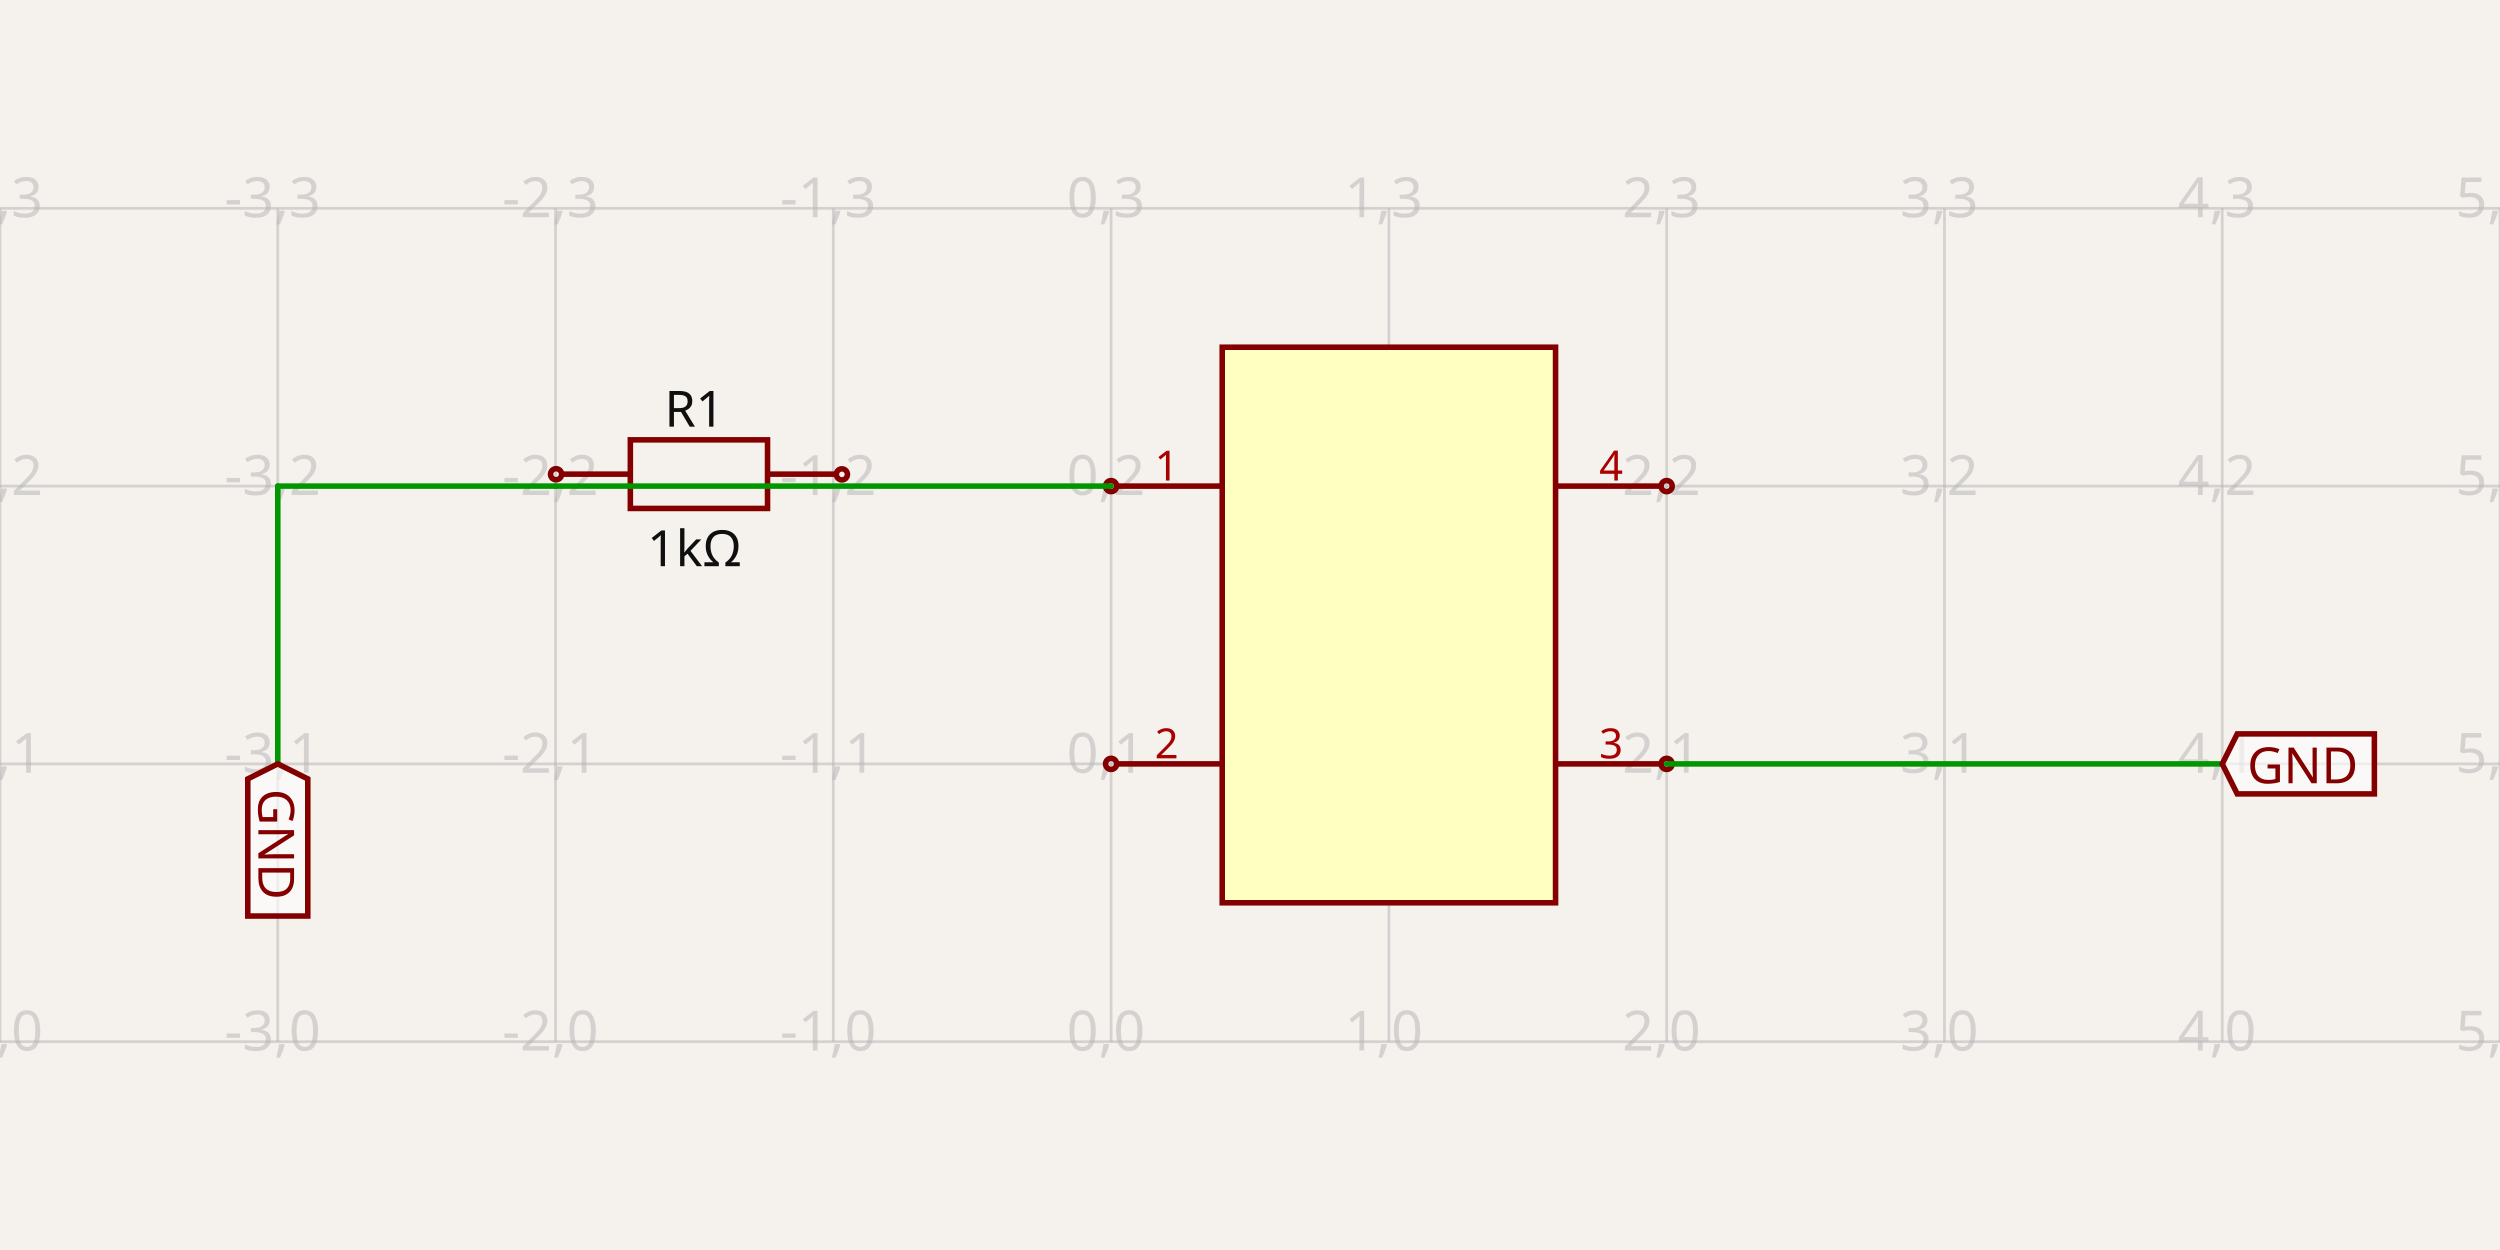
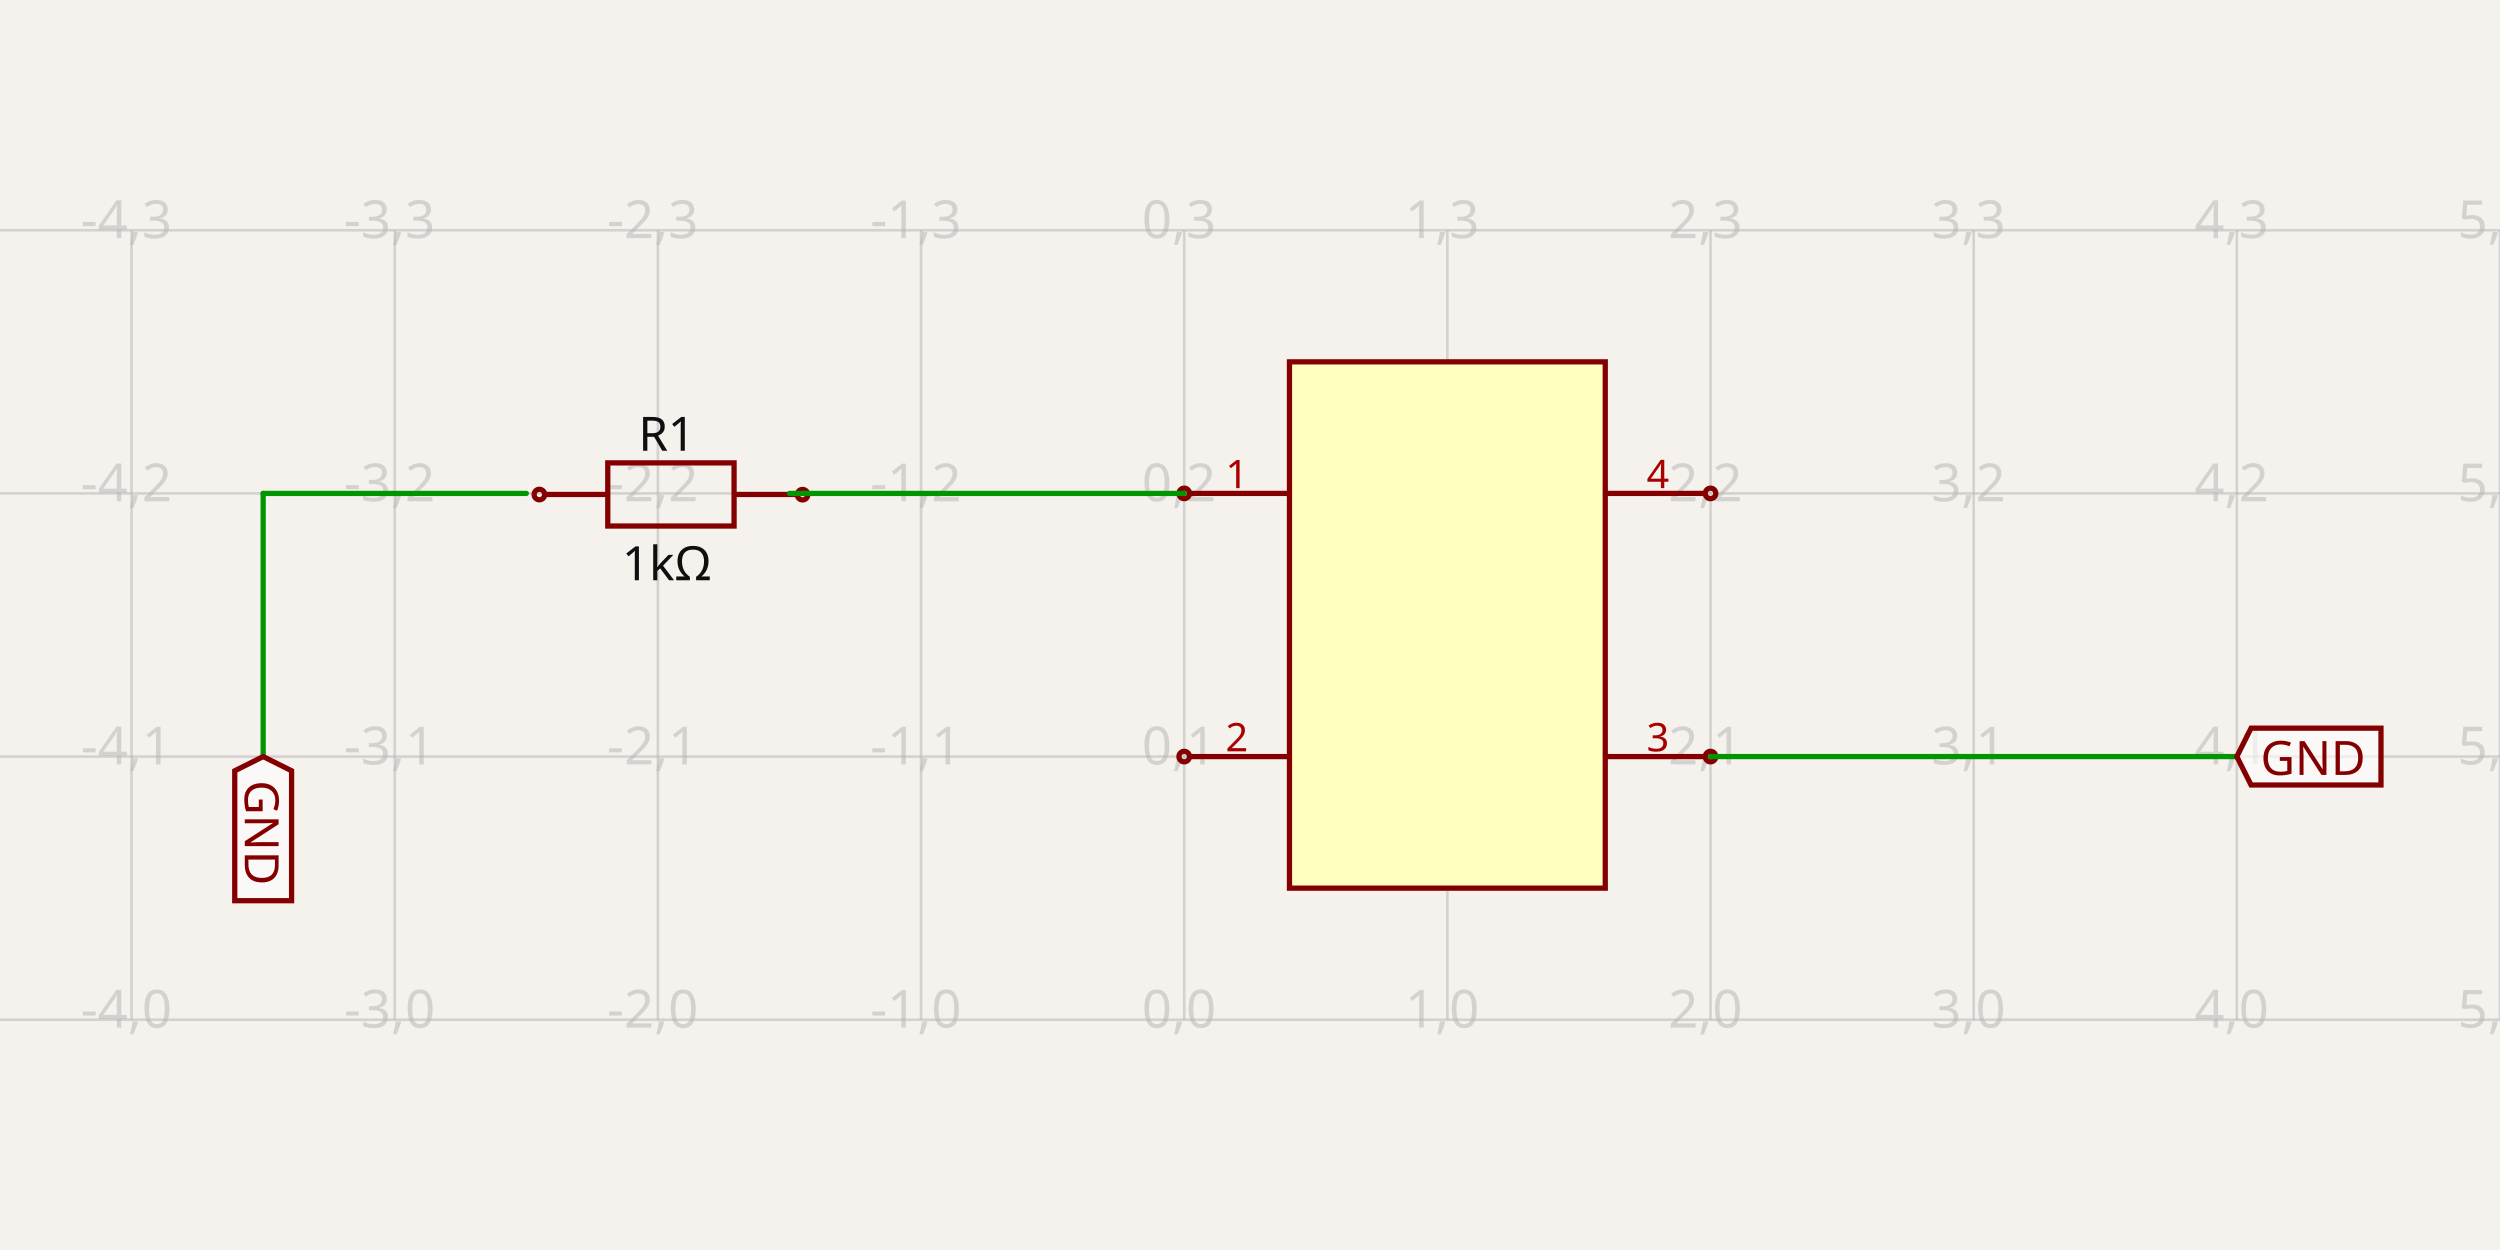
- <svg xmlns="http://www.w3.org/2000/svg" width="1200" height="600" style="background-color: rgb(245, 241, 237)" data-real-to-screen-transform="matrix(133.3333333333,0,0,-133.3333333333,533.3333333333,500)">
+ <svg xmlns="http://www.w3.org/2000/svg" width="1200" height="600" style="background-color: rgb(245, 241, 237)" data-real-to-screen-transform="matrix(126.3157894737,0,0,-126.3157894737,568.4210526316,489.4736842105)">
  <style>
              .boundary { fill: rgb(245, 241, 237); }
              .schematic-boundary { fill: none; stroke: #fff; }
              .component { fill: none; stroke: rgb(132, 0, 0); }
              .chip { fill: rgb(255, 255, 194); stroke: rgb(132, 0, 0); }
              .component-pin { fill: none; stroke: rgb(132, 0, 0); }
              .trace:hover {
                filter: invert(1);
              }
              .trace:hover .trace-crossing-outline {
                opacity: 0;
              }
              .text { font-family: sans-serif; fill: rgb(0, 150, 0); }
              .pin-number { fill: rgb(169, 0, 0); }
              .port-label { fill: rgb(0, 100, 100); }
              .component-name { fill: rgb(0, 100, 100); }
            </style>
  <rect class="boundary" x="0" y="0" width="1200" height="600" />
  <g class="grid">
-     <line x1="9.993073035730049e-11" y1="500" x2="9.993073035730049e-11" y2="100" stroke="rgb(181, 181, 181)" stroke-width="1.333" stroke-opacity="0.5" />
-     <line x1="133.333" y1="500" x2="133.333" y2="100" stroke="rgb(181, 181, 181)" stroke-width="1.333" stroke-opacity="0.5" />
-     <line x1="266.667" y1="500" x2="266.667" y2="100" stroke="rgb(181, 181, 181)" stroke-width="1.333" stroke-opacity="0.5" />
-     <line x1="400" y1="500" x2="400" y2="100" stroke="rgb(181, 181, 181)" stroke-width="1.333" stroke-opacity="0.5" />
-     <line x1="533.333" y1="500" x2="533.333" y2="100" stroke="rgb(181, 181, 181)" stroke-width="1.333" stroke-opacity="0.5" />
-     <line x1="666.667" y1="500" x2="666.667" y2="100" stroke="rgb(181, 181, 181)" stroke-width="1.333" stroke-opacity="0.5" />
-     <line x1="800" y1="500" x2="800" y2="100" stroke="rgb(181, 181, 181)" stroke-width="1.333" stroke-opacity="0.5" />
-     <line x1="933.333" y1="500" x2="933.333" y2="100" stroke="rgb(181, 181, 181)" stroke-width="1.333" stroke-opacity="0.5" />
-     <line x1="1066.667" y1="500" x2="1066.667" y2="100" stroke="rgb(181, 181, 181)" stroke-width="1.333" stroke-opacity="0.5" />
-     <line x1="1200" y1="500" x2="1200" y2="100" stroke="rgb(181, 181, 181)" stroke-width="1.333" stroke-opacity="0.5" />
-     <line x1="9.993073035730049e-11" y1="500" x2="1200" y2="500" stroke="rgb(181, 181, 181)" stroke-width="1.333" stroke-opacity="0.5" />
-     <line x1="9.993073035730049e-11" y1="366.667" x2="1200" y2="366.667" stroke="rgb(181, 181, 181)" stroke-width="1.333" stroke-opacity="0.5" />
-     <line x1="9.993073035730049e-11" y1="233.333" x2="1200" y2="233.333" stroke="rgb(181, 181, 181)" stroke-width="1.333" stroke-opacity="0.5" />
-     <line x1="9.993073035730049e-11" y1="100" x2="1200" y2="100" stroke="rgb(181, 181, 181)" stroke-width="1.333" stroke-opacity="0.5" />
-     <text x="-2.5" y="495" fill="rgb(181, 181, 181)" font-size="26.667" fill-opacity="0.5" text-anchor="middle" dominant-baseline="middle" font-family="sans-serif">-4,0</text>
-     <text x="-2.5" y="361.667" fill="rgb(181, 181, 181)" font-size="26.667" fill-opacity="0.5" text-anchor="middle" dominant-baseline="middle" font-family="sans-serif">-4,1</text>
-     <text x="-2.5" y="228.333" fill="rgb(181, 181, 181)" font-size="26.667" fill-opacity="0.5" text-anchor="middle" dominant-baseline="middle" font-family="sans-serif">-4,2</text>
-     <text x="-2.5" y="95" fill="rgb(181, 181, 181)" font-size="26.667" fill-opacity="0.5" text-anchor="middle" dominant-baseline="middle" font-family="sans-serif">-4,3</text>
-     <text x="130.833" y="495" fill="rgb(181, 181, 181)" font-size="26.667" fill-opacity="0.5" text-anchor="middle" dominant-baseline="middle" font-family="sans-serif">-3,0</text>
-     <text x="130.833" y="361.667" fill="rgb(181, 181, 181)" font-size="26.667" fill-opacity="0.5" text-anchor="middle" dominant-baseline="middle" font-family="sans-serif">-3,1</text>
-     <text x="130.833" y="228.333" fill="rgb(181, 181, 181)" font-size="26.667" fill-opacity="0.5" text-anchor="middle" dominant-baseline="middle" font-family="sans-serif">-3,2</text>
-     <text x="130.833" y="95" fill="rgb(181, 181, 181)" font-size="26.667" fill-opacity="0.5" text-anchor="middle" dominant-baseline="middle" font-family="sans-serif">-3,3</text>
-     <text x="264.167" y="495" fill="rgb(181, 181, 181)" font-size="26.667" fill-opacity="0.5" text-anchor="middle" dominant-baseline="middle" font-family="sans-serif">-2,0</text>
-     <text x="264.167" y="361.667" fill="rgb(181, 181, 181)" font-size="26.667" fill-opacity="0.5" text-anchor="middle" dominant-baseline="middle" font-family="sans-serif">-2,1</text>
-     <text x="264.167" y="228.333" fill="rgb(181, 181, 181)" font-size="26.667" fill-opacity="0.5" text-anchor="middle" dominant-baseline="middle" font-family="sans-serif">-2,2</text>
-     <text x="264.167" y="95" fill="rgb(181, 181, 181)" font-size="26.667" fill-opacity="0.5" text-anchor="middle" dominant-baseline="middle" font-family="sans-serif">-2,3</text>
-     <text x="397.5" y="495" fill="rgb(181, 181, 181)" font-size="26.667" fill-opacity="0.5" text-anchor="middle" dominant-baseline="middle" font-family="sans-serif">-1,0</text>
-     <text x="397.5" y="361.667" fill="rgb(181, 181, 181)" font-size="26.667" fill-opacity="0.5" text-anchor="middle" dominant-baseline="middle" font-family="sans-serif">-1,1</text>
-     <text x="397.5" y="228.333" fill="rgb(181, 181, 181)" font-size="26.667" fill-opacity="0.5" text-anchor="middle" dominant-baseline="middle" font-family="sans-serif">-1,2</text>
-     <text x="397.5" y="95" fill="rgb(181, 181, 181)" font-size="26.667" fill-opacity="0.5" text-anchor="middle" dominant-baseline="middle" font-family="sans-serif">-1,3</text>
-     <text x="530.833" y="495" fill="rgb(181, 181, 181)" font-size="26.667" fill-opacity="0.5" text-anchor="middle" dominant-baseline="middle" font-family="sans-serif">0,0</text>
-     <text x="530.833" y="361.667" fill="rgb(181, 181, 181)" font-size="26.667" fill-opacity="0.5" text-anchor="middle" dominant-baseline="middle" font-family="sans-serif">0,1</text>
-     <text x="530.833" y="228.333" fill="rgb(181, 181, 181)" font-size="26.667" fill-opacity="0.5" text-anchor="middle" dominant-baseline="middle" font-family="sans-serif">0,2</text>
-     <text x="530.833" y="95" fill="rgb(181, 181, 181)" font-size="26.667" fill-opacity="0.5" text-anchor="middle" dominant-baseline="middle" font-family="sans-serif">0,3</text>
-     <text x="664.167" y="495" fill="rgb(181, 181, 181)" font-size="26.667" fill-opacity="0.5" text-anchor="middle" dominant-baseline="middle" font-family="sans-serif">1,0</text>
-     <text x="664.167" y="361.667" fill="rgb(181, 181, 181)" font-size="26.667" fill-opacity="0.5" text-anchor="middle" dominant-baseline="middle" font-family="sans-serif">1,1</text>
-     <text x="664.167" y="228.333" fill="rgb(181, 181, 181)" font-size="26.667" fill-opacity="0.5" text-anchor="middle" dominant-baseline="middle" font-family="sans-serif">1,2</text>
-     <text x="664.167" y="95" fill="rgb(181, 181, 181)" font-size="26.667" fill-opacity="0.5" text-anchor="middle" dominant-baseline="middle" font-family="sans-serif">1,3</text>
-     <text x="797.5" y="495" fill="rgb(181, 181, 181)" font-size="26.667" fill-opacity="0.5" text-anchor="middle" dominant-baseline="middle" font-family="sans-serif">2,0</text>
-     <text x="797.5" y="361.667" fill="rgb(181, 181, 181)" font-size="26.667" fill-opacity="0.5" text-anchor="middle" dominant-baseline="middle" font-family="sans-serif">2,1</text>
-     <text x="797.5" y="228.333" fill="rgb(181, 181, 181)" font-size="26.667" fill-opacity="0.5" text-anchor="middle" dominant-baseline="middle" font-family="sans-serif">2,2</text>
-     <text x="797.5" y="95" fill="rgb(181, 181, 181)" font-size="26.667" fill-opacity="0.5" text-anchor="middle" dominant-baseline="middle" font-family="sans-serif">2,3</text>
-     <text x="930.833" y="495" fill="rgb(181, 181, 181)" font-size="26.667" fill-opacity="0.5" text-anchor="middle" dominant-baseline="middle" font-family="sans-serif">3,0</text>
-     <text x="930.833" y="361.667" fill="rgb(181, 181, 181)" font-size="26.667" fill-opacity="0.5" text-anchor="middle" dominant-baseline="middle" font-family="sans-serif">3,1</text>
-     <text x="930.833" y="228.333" fill="rgb(181, 181, 181)" font-size="26.667" fill-opacity="0.5" text-anchor="middle" dominant-baseline="middle" font-family="sans-serif">3,2</text>
-     <text x="930.833" y="95" fill="rgb(181, 181, 181)" font-size="26.667" fill-opacity="0.5" text-anchor="middle" dominant-baseline="middle" font-family="sans-serif">3,3</text>
-     <text x="1064.167" y="495" fill="rgb(181, 181, 181)" font-size="26.667" fill-opacity="0.5" text-anchor="middle" dominant-baseline="middle" font-family="sans-serif">4,0</text>
-     <text x="1064.167" y="361.667" fill="rgb(181, 181, 181)" font-size="26.667" fill-opacity="0.5" text-anchor="middle" dominant-baseline="middle" font-family="sans-serif">4,1</text>
-     <text x="1064.167" y="228.333" fill="rgb(181, 181, 181)" font-size="26.667" fill-opacity="0.5" text-anchor="middle" dominant-baseline="middle" font-family="sans-serif">4,2</text>
-     <text x="1064.167" y="95" fill="rgb(181, 181, 181)" font-size="26.667" fill-opacity="0.5" text-anchor="middle" dominant-baseline="middle" font-family="sans-serif">4,3</text>
-     <text x="1197.5" y="495" fill="rgb(181, 181, 181)" font-size="26.667" fill-opacity="0.5" text-anchor="middle" dominant-baseline="middle" font-family="sans-serif">5,0</text>
-     <text x="1197.5" y="361.667" fill="rgb(181, 181, 181)" font-size="26.667" fill-opacity="0.5" text-anchor="middle" dominant-baseline="middle" font-family="sans-serif">5,1</text>
-     <text x="1197.5" y="228.333" fill="rgb(181, 181, 181)" font-size="26.667" fill-opacity="0.5" text-anchor="middle" dominant-baseline="middle" font-family="sans-serif">5,2</text>
-     <text x="1197.5" y="95" fill="rgb(181, 181, 181)" font-size="26.667" fill-opacity="0.5" text-anchor="middle" dominant-baseline="middle" font-family="sans-serif">5,3</text>
+     <line x1="-63.158" y1="489.474" x2="-63.158" y2="110.526" stroke="rgb(181, 181, 181)" stroke-width="1.263" stroke-opacity="0.5" />
+     <line x1="63.158" y1="489.474" x2="63.158" y2="110.526" stroke="rgb(181, 181, 181)" stroke-width="1.263" stroke-opacity="0.5" />
+     <line x1="189.474" y1="489.474" x2="189.474" y2="110.526" stroke="rgb(181, 181, 181)" stroke-width="1.263" stroke-opacity="0.5" />
+     <line x1="315.789" y1="489.474" x2="315.789" y2="110.526" stroke="rgb(181, 181, 181)" stroke-width="1.263" stroke-opacity="0.5" />
+     <line x1="442.105" y1="489.474" x2="442.105" y2="110.526" stroke="rgb(181, 181, 181)" stroke-width="1.263" stroke-opacity="0.5" />
+     <line x1="568.421" y1="489.474" x2="568.421" y2="110.526" stroke="rgb(181, 181, 181)" stroke-width="1.263" stroke-opacity="0.5" />
+     <line x1="694.737" y1="489.474" x2="694.737" y2="110.526" stroke="rgb(181, 181, 181)" stroke-width="1.263" stroke-opacity="0.5" />
+     <line x1="821.053" y1="489.474" x2="821.053" y2="110.526" stroke="rgb(181, 181, 181)" stroke-width="1.263" stroke-opacity="0.5" />
+     <line x1="947.368" y1="489.474" x2="947.368" y2="110.526" stroke="rgb(181, 181, 181)" stroke-width="1.263" stroke-opacity="0.5" />
+     <line x1="1073.684" y1="489.474" x2="1073.684" y2="110.526" stroke="rgb(181, 181, 181)" stroke-width="1.263" stroke-opacity="0.5" />
+     <line x1="1200" y1="489.474" x2="1200" y2="110.526" stroke="rgb(181, 181, 181)" stroke-width="1.263" stroke-opacity="0.5" />
+     <line x1="-5.002220859751105e-11" y1="489.474" x2="1200" y2="489.474" stroke="rgb(181, 181, 181)" stroke-width="1.263" stroke-opacity="0.5" />
+     <line x1="-5.002220859751105e-11" y1="363.158" x2="1200" y2="363.158" stroke="rgb(181, 181, 181)" stroke-width="1.263" stroke-opacity="0.5" />
+     <line x1="-5.002220859751105e-11" y1="236.842" x2="1200" y2="236.842" stroke="rgb(181, 181, 181)" stroke-width="1.263" stroke-opacity="0.5" />
+     <line x1="-5.002220859751105e-11" y1="110.526" x2="1200" y2="110.526" stroke="rgb(181, 181, 181)" stroke-width="1.263" stroke-opacity="0.5" />
+     <text x="-65.658" y="484.474" fill="rgb(181, 181, 181)" font-size="25.263" fill-opacity="0.5" text-anchor="middle" dominant-baseline="middle" font-family="sans-serif">-5,0</text>
+     <text x="-65.658" y="358.158" fill="rgb(181, 181, 181)" font-size="25.263" fill-opacity="0.5" text-anchor="middle" dominant-baseline="middle" font-family="sans-serif">-5,1</text>
+     <text x="-65.658" y="231.842" fill="rgb(181, 181, 181)" font-size="25.263" fill-opacity="0.5" text-anchor="middle" dominant-baseline="middle" font-family="sans-serif">-5,2</text>
+     <text x="-65.658" y="105.526" fill="rgb(181, 181, 181)" font-size="25.263" fill-opacity="0.5" text-anchor="middle" dominant-baseline="middle" font-family="sans-serif">-5,3</text>
+     <text x="60.658" y="484.474" fill="rgb(181, 181, 181)" font-size="25.263" fill-opacity="0.5" text-anchor="middle" dominant-baseline="middle" font-family="sans-serif">-4,0</text>
+     <text x="60.658" y="358.158" fill="rgb(181, 181, 181)" font-size="25.263" fill-opacity="0.5" text-anchor="middle" dominant-baseline="middle" font-family="sans-serif">-4,1</text>
+     <text x="60.658" y="231.842" fill="rgb(181, 181, 181)" font-size="25.263" fill-opacity="0.5" text-anchor="middle" dominant-baseline="middle" font-family="sans-serif">-4,2</text>
+     <text x="60.658" y="105.526" fill="rgb(181, 181, 181)" font-size="25.263" fill-opacity="0.5" text-anchor="middle" dominant-baseline="middle" font-family="sans-serif">-4,3</text>
+     <text x="186.974" y="484.474" fill="rgb(181, 181, 181)" font-size="25.263" fill-opacity="0.5" text-anchor="middle" dominant-baseline="middle" font-family="sans-serif">-3,0</text>
+     <text x="186.974" y="358.158" fill="rgb(181, 181, 181)" font-size="25.263" fill-opacity="0.5" text-anchor="middle" dominant-baseline="middle" font-family="sans-serif">-3,1</text>
+     <text x="186.974" y="231.842" fill="rgb(181, 181, 181)" font-size="25.263" fill-opacity="0.5" text-anchor="middle" dominant-baseline="middle" font-family="sans-serif">-3,2</text>
+     <text x="186.974" y="105.526" fill="rgb(181, 181, 181)" font-size="25.263" fill-opacity="0.5" text-anchor="middle" dominant-baseline="middle" font-family="sans-serif">-3,3</text>
+     <text x="313.289" y="484.474" fill="rgb(181, 181, 181)" font-size="25.263" fill-opacity="0.5" text-anchor="middle" dominant-baseline="middle" font-family="sans-serif">-2,0</text>
+     <text x="313.289" y="358.158" fill="rgb(181, 181, 181)" font-size="25.263" fill-opacity="0.5" text-anchor="middle" dominant-baseline="middle" font-family="sans-serif">-2,1</text>
+     <text x="313.289" y="231.842" fill="rgb(181, 181, 181)" font-size="25.263" fill-opacity="0.5" text-anchor="middle" dominant-baseline="middle" font-family="sans-serif">-2,2</text>
+     <text x="313.289" y="105.526" fill="rgb(181, 181, 181)" font-size="25.263" fill-opacity="0.5" text-anchor="middle" dominant-baseline="middle" font-family="sans-serif">-2,3</text>
+     <text x="439.605" y="484.474" fill="rgb(181, 181, 181)" font-size="25.263" fill-opacity="0.5" text-anchor="middle" dominant-baseline="middle" font-family="sans-serif">-1,0</text>
+     <text x="439.605" y="358.158" fill="rgb(181, 181, 181)" font-size="25.263" fill-opacity="0.5" text-anchor="middle" dominant-baseline="middle" font-family="sans-serif">-1,1</text>
+     <text x="439.605" y="231.842" fill="rgb(181, 181, 181)" font-size="25.263" fill-opacity="0.5" text-anchor="middle" dominant-baseline="middle" font-family="sans-serif">-1,2</text>
+     <text x="439.605" y="105.526" fill="rgb(181, 181, 181)" font-size="25.263" fill-opacity="0.5" text-anchor="middle" dominant-baseline="middle" font-family="sans-serif">-1,3</text>
+     <text x="565.921" y="484.474" fill="rgb(181, 181, 181)" font-size="25.263" fill-opacity="0.5" text-anchor="middle" dominant-baseline="middle" font-family="sans-serif">0,0</text>
+     <text x="565.921" y="358.158" fill="rgb(181, 181, 181)" font-size="25.263" fill-opacity="0.5" text-anchor="middle" dominant-baseline="middle" font-family="sans-serif">0,1</text>
+     <text x="565.921" y="231.842" fill="rgb(181, 181, 181)" font-size="25.263" fill-opacity="0.5" text-anchor="middle" dominant-baseline="middle" font-family="sans-serif">0,2</text>
+     <text x="565.921" y="105.526" fill="rgb(181, 181, 181)" font-size="25.263" fill-opacity="0.5" text-anchor="middle" dominant-baseline="middle" font-family="sans-serif">0,3</text>
+     <text x="692.237" y="484.474" fill="rgb(181, 181, 181)" font-size="25.263" fill-opacity="0.5" text-anchor="middle" dominant-baseline="middle" font-family="sans-serif">1,0</text>
+     <text x="692.237" y="358.158" fill="rgb(181, 181, 181)" font-size="25.263" fill-opacity="0.5" text-anchor="middle" dominant-baseline="middle" font-family="sans-serif">1,1</text>
+     <text x="692.237" y="231.842" fill="rgb(181, 181, 181)" font-size="25.263" fill-opacity="0.5" text-anchor="middle" dominant-baseline="middle" font-family="sans-serif">1,2</text>
+     <text x="692.237" y="105.526" fill="rgb(181, 181, 181)" font-size="25.263" fill-opacity="0.5" text-anchor="middle" dominant-baseline="middle" font-family="sans-serif">1,3</text>
+     <text x="818.553" y="484.474" fill="rgb(181, 181, 181)" font-size="25.263" fill-opacity="0.5" text-anchor="middle" dominant-baseline="middle" font-family="sans-serif">2,0</text>
+     <text x="818.553" y="358.158" fill="rgb(181, 181, 181)" font-size="25.263" fill-opacity="0.5" text-anchor="middle" dominant-baseline="middle" font-family="sans-serif">2,1</text>
+     <text x="818.553" y="231.842" fill="rgb(181, 181, 181)" font-size="25.263" fill-opacity="0.5" text-anchor="middle" dominant-baseline="middle" font-family="sans-serif">2,2</text>
+     <text x="818.553" y="105.526" fill="rgb(181, 181, 181)" font-size="25.263" fill-opacity="0.5" text-anchor="middle" dominant-baseline="middle" font-family="sans-serif">2,3</text>
+     <text x="944.868" y="484.474" fill="rgb(181, 181, 181)" font-size="25.263" fill-opacity="0.5" text-anchor="middle" dominant-baseline="middle" font-family="sans-serif">3,0</text>
+     <text x="944.868" y="358.158" fill="rgb(181, 181, 181)" font-size="25.263" fill-opacity="0.5" text-anchor="middle" dominant-baseline="middle" font-family="sans-serif">3,1</text>
+     <text x="944.868" y="231.842" fill="rgb(181, 181, 181)" font-size="25.263" fill-opacity="0.5" text-anchor="middle" dominant-baseline="middle" font-family="sans-serif">3,2</text>
+     <text x="944.868" y="105.526" fill="rgb(181, 181, 181)" font-size="25.263" fill-opacity="0.5" text-anchor="middle" dominant-baseline="middle" font-family="sans-serif">3,3</text>
+     <text x="1071.184" y="484.474" fill="rgb(181, 181, 181)" font-size="25.263" fill-opacity="0.5" text-anchor="middle" dominant-baseline="middle" font-family="sans-serif">4,0</text>
+     <text x="1071.184" y="358.158" fill="rgb(181, 181, 181)" font-size="25.263" fill-opacity="0.5" text-anchor="middle" dominant-baseline="middle" font-family="sans-serif">4,1</text>
+     <text x="1071.184" y="231.842" fill="rgb(181, 181, 181)" font-size="25.263" fill-opacity="0.5" text-anchor="middle" dominant-baseline="middle" font-family="sans-serif">4,2</text>
+     <text x="1071.184" y="105.526" fill="rgb(181, 181, 181)" font-size="25.263" fill-opacity="0.5" text-anchor="middle" dominant-baseline="middle" font-family="sans-serif">4,3</text>
+     <text x="1197.5" y="484.474" fill="rgb(181, 181, 181)" font-size="25.263" fill-opacity="0.5" text-anchor="middle" dominant-baseline="middle" font-family="sans-serif">5,0</text>
+     <text x="1197.5" y="358.158" fill="rgb(181, 181, 181)" font-size="25.263" fill-opacity="0.5" text-anchor="middle" dominant-baseline="middle" font-family="sans-serif">5,1</text>
+     <text x="1197.5" y="231.842" fill="rgb(181, 181, 181)" font-size="25.263" fill-opacity="0.5" text-anchor="middle" dominant-baseline="middle" font-family="sans-serif">5,2</text>
+     <text x="1197.5" y="105.526" fill="rgb(181, 181, 181)" font-size="25.263" fill-opacity="0.5" text-anchor="middle" dominant-baseline="middle" font-family="sans-serif">5,3</text>
  </g>
  <g data-circuit-json-type="schematic_component" data-schematic-component-id="schematic_component_0">
-     <rect class="component chip" x="586.667" y="166.667" width="160" height="266.667" stroke-width="2.667px" fill="rgb(255, 255, 194)" stroke="rgb(132, 0, 0)" />
-     <rect class="component-overlay" x="586.667" y="166.667" width="160" height="266.667" fill="transparent" />
-     <line class="component-pin" x1="536" y1="233.333" x2="586.667" y2="233.333" stroke-width="2.667px" />
-     <circle class="component-pin" cx="533.333" cy="233.333" r="2.667" stroke-width="2.667px" />
-     <text class="pin-number" x="560" y="230.667" style="font-family: sans-serif;" fill="rgb(169, 0, 0)" text-anchor="middle" dominant-baseline="auto" font-size="20px" transform="">1</text>
-     <line class="component-pin" x1="536" y1="366.667" x2="586.667" y2="366.667" stroke-width="2.667px" />
-     <circle class="component-pin" cx="533.333" cy="366.667" r="2.667" stroke-width="2.667px" />
-     <text class="pin-number" x="560" y="364" style="font-family: sans-serif;" fill="rgb(169, 0, 0)" text-anchor="middle" dominant-baseline="auto" font-size="20px" transform="">2</text>
-     <line class="component-pin" x1="797.333" y1="366.667" x2="746.667" y2="366.667" stroke-width="2.667px" />
-     <circle class="component-pin" cx="800" cy="366.667" r="2.667" stroke-width="2.667px" />
-     <text class="pin-number" x="773.333" y="364" style="font-family: sans-serif;" fill="rgb(169, 0, 0)" text-anchor="middle" dominant-baseline="auto" font-size="20px" transform="">3</text>
-     <line class="component-pin" x1="797.333" y1="233.333" x2="746.667" y2="233.333" stroke-width="2.667px" />
-     <circle class="component-pin" cx="800" cy="233.333" r="2.667" stroke-width="2.667px" />
-     <text class="pin-number" x="773.333" y="230.667" style="font-family: sans-serif;" fill="rgb(169, 0, 0)" text-anchor="middle" dominant-baseline="auto" font-size="20px" transform="">4</text>
+     <rect class="component chip" x="618.947" y="173.684" width="151.579" height="252.632" stroke-width="2.526px" fill="rgb(255, 255, 194)" stroke="rgb(132, 0, 0)" />
+     <rect class="component-overlay" x="618.947" y="173.684" width="151.579" height="252.632" fill="transparent" />
+     <line class="component-pin" x1="570.947" y1="236.842" x2="618.947" y2="236.842" stroke-width="2.526px" />
+     <circle class="component-pin" cx="568.421" cy="236.842" r="2.526" stroke-width="2.526px" />
+     <text class="pin-number" x="593.684" y="234.316" style="font-family: sans-serif;" fill="rgb(169, 0, 0)" text-anchor="middle" dominant-baseline="auto" font-size="18.947px" transform="">1</text>
+     <line class="component-pin" x1="570.947" y1="363.158" x2="618.947" y2="363.158" stroke-width="2.526px" />
+     <circle class="component-pin" cx="568.421" cy="363.158" r="2.526" stroke-width="2.526px" />
+     <text class="pin-number" x="593.684" y="360.632" style="font-family: sans-serif;" fill="rgb(169, 0, 0)" text-anchor="middle" dominant-baseline="auto" font-size="18.947px" transform="">2</text>
+     <line class="component-pin" x1="818.526" y1="363.158" x2="770.526" y2="363.158" stroke-width="2.526px" />
+     <circle class="component-pin" cx="821.053" cy="363.158" r="2.526" stroke-width="2.526px" />
+     <text class="pin-number" x="795.789" y="360.632" style="font-family: sans-serif;" fill="rgb(169, 0, 0)" text-anchor="middle" dominant-baseline="auto" font-size="18.947px" transform="">3</text>
+     <line class="component-pin" x1="818.526" y1="236.842" x2="770.526" y2="236.842" stroke-width="2.526px" />
+     <circle class="component-pin" cx="821.053" cy="236.842" r="2.526" stroke-width="2.526px" />
+     <text class="pin-number" x="795.789" y="234.316" style="font-family: sans-serif;" fill="rgb(169, 0, 0)" text-anchor="middle" dominant-baseline="auto" font-size="18.947px" transform="">4</text>
  </g>
  <g data-circuit-json-type="schematic_component" data-schematic-component-id="schematic_component_1">
-     <rect class="component-overlay" x="269.641" y="211.127" width="131.694" height="32.924" fill="transparent" />
-     <path d="M 269.641 227.589 L 302.564 227.589" stroke="rgb(132, 0, 0)" fill="none" stroke-width="2.667px" />
-     <path d="M 368.412 227.589 L 401.335 227.589" stroke="rgb(132, 0, 0)" fill="none" stroke-width="2.667px" />
-     <path d="M 335.488 211.127 L 368.412 211.127 L 368.412 244.051 L 302.564 244.051 L 302.564 211.127 L 335.488 211.127" stroke="rgb(132, 0, 0)" fill="none" stroke-width="2.667px" />
-     <text x="333.333" y="204.806" fill="rgb(15, 15, 15)" font-family="sans-serif" text-anchor="middle" dominant-baseline="auto" font-size="24px">R1</text>
-     <text x="333.333" y="253.151" fill="rgb(15, 15, 15)" font-family="sans-serif" text-anchor="middle" dominant-baseline="hanging" font-size="24px">1kΩ</text>
-     <circle cx="266.911" cy="227.634" r="2.667px" stroke-width="2.667px" fill="none" stroke="rgb(132, 0, 0)" />
-     <circle cx="404.111" cy="227.702" r="2.667px" stroke-width="2.667px" fill="none" stroke="rgb(132, 0, 0)" />
+     <rect class="component-overlay" x="261.418" y="222.184" width="121.247" height="30.312" fill="transparent" />
+     <path d="M 261.418 237.34 L 291.73 237.34" stroke="rgb(132, 0, 0)" fill="none" stroke-width="2.526px" />
+     <path d="M 352.353 237.34 L 382.665 237.34" stroke="rgb(132, 0, 0)" fill="none" stroke-width="2.526px" />
+     <path d="M 322.042 222.184 L 352.353 222.184 L 352.353 252.495 L 291.73 252.495 L 291.73 222.184 L 322.042 222.184" stroke="rgb(132, 0, 0)" fill="none" stroke-width="2.526px" />
+     <text x="320.058" y="216.365" fill="rgb(15, 15, 15)" font-family="sans-serif" text-anchor="middle" dominant-baseline="auto" font-size="22.737px">R1</text>
+     <text x="320.058" y="260.872" fill="rgb(15, 15, 15)" font-family="sans-serif" text-anchor="middle" dominant-baseline="hanging" font-size="22.737px">1kΩ</text>
+     <circle cx="258.905" cy="237.38" r="2.526px" stroke-width="2.526px" fill="none" stroke="rgb(132, 0, 0)" />
+     <circle cx="385.221" cy="237.443" r="2.526px" stroke-width="2.526px" fill="none" stroke="rgb(132, 0, 0)" />
  </g>
  <g class="trace" data-circuit-json-type="schematic_trace" data-schematic-trace-id="asd">
-     <path d="M 533.333 233.333 L 266.667 233.333" class="trace-invisible-hover-outline" stroke="rgb(0, 150, 0)" fill="none" stroke-width="21.333px" stroke-linecap="round" opacity="0" stroke-linejoin="round" />
-     <path d="M 533.333 233.333 L 266.667 233.333" stroke="rgb(0, 150, 0)" fill="none" stroke-width="2.667px" stroke-linecap="round" stroke-linejoin="round" />
+     <path d="M 568.421 236.842 L 378.947 236.842" class="trace-invisible-hover-outline" stroke="rgb(0, 150, 0)" fill="none" stroke-width="20.211px" stroke-linecap="round" opacity="0" stroke-linejoin="round" />
+     <path d="M 568.421 236.842 L 378.947 236.842" stroke="rgb(0, 150, 0)" fill="none" stroke-width="2.526px" stroke-linecap="round" stroke-linejoin="round" />
  </g>
  <g class="trace" data-circuit-json-type="schematic_trace" data-schematic-trace-id="asd">
-     <path d="M 266.667 233.333 L 133.333 233.333" class="trace-invisible-hover-outline" stroke="rgb(0, 150, 0)" fill="none" stroke-width="21.333px" stroke-linecap="round" opacity="0" stroke-linejoin="round" />
-     <path d="M 266.667 233.333 L 133.333 233.333" stroke="rgb(0, 150, 0)" fill="none" stroke-width="2.667px" stroke-linecap="round" stroke-linejoin="round" />
+     <path d="M 252.632 236.842 L 126.316 236.842" class="trace-invisible-hover-outline" stroke="rgb(0, 150, 0)" fill="none" stroke-width="20.211px" stroke-linecap="round" opacity="0" stroke-linejoin="round" />
+     <path d="M 252.632 236.842 L 126.316 236.842" stroke="rgb(0, 150, 0)" fill="none" stroke-width="2.526px" stroke-linecap="round" stroke-linejoin="round" />
  </g>
  <g class="trace" data-circuit-json-type="schematic_trace" data-schematic-trace-id="asd">
-     <path d="M 133.333 233.333 L 133.333 366.667" class="trace-invisible-hover-outline" stroke="rgb(0, 150, 0)" fill="none" stroke-width="21.333px" stroke-linecap="round" opacity="0" stroke-linejoin="round" />
-     <path d="M 133.333 233.333 L 133.333 366.667" stroke="rgb(0, 150, 0)" fill="none" stroke-width="2.667px" stroke-linecap="round" stroke-linejoin="round" />
+     <path d="M 126.316 236.842 L 126.316 363.158" class="trace-invisible-hover-outline" stroke="rgb(0, 150, 0)" fill="none" stroke-width="20.211px" stroke-linecap="round" opacity="0" stroke-linejoin="round" />
+     <path d="M 126.316 236.842 L 126.316 363.158" stroke="rgb(0, 150, 0)" fill="none" stroke-width="2.526px" stroke-linecap="round" stroke-linejoin="round" />
  </g>
  <g class="trace" data-circuit-json-type="schematic_trace" data-schematic-trace-id="asd">
-     <path d="M 800 366.667 L 1066.667 366.667" class="trace-invisible-hover-outline" stroke="rgb(0, 150, 0)" fill="none" stroke-width="21.333px" stroke-linecap="round" opacity="0" stroke-linejoin="round" />
-     <path d="M 800 366.667 L 1066.667 366.667" stroke="rgb(0, 150, 0)" fill="none" stroke-width="2.667px" stroke-linecap="round" stroke-linejoin="round" />
+     <path d="M 821.053 363.158 L 1073.684 363.158" class="trace-invisible-hover-outline" stroke="rgb(0, 150, 0)" fill="none" stroke-width="20.211px" stroke-linecap="round" opacity="0" stroke-linejoin="round" />
+     <path d="M 821.053 363.158 L 1073.684 363.158" stroke="rgb(0, 150, 0)" fill="none" stroke-width="2.526px" stroke-linecap="round" stroke-linejoin="round" />
  </g>
-   <path class="net-label" d="     M 133.333,366.667     L 147.733,373.867     L 147.733,439.698     L 118.933,439.698     L 118.933,373.867     Z   " fill="rgba(255, 255, 255, 0.6)" stroke="rgb(132, 0, 0)" stroke-width="2.667px" />
-   <text class="net-label-text" x="133.333" y="378.667" fill="rgb(132, 0, 0)" text-anchor="start" dominant-baseline="central" font-family="sans-serif" font-variant-numeric="tabular-nums" font-size="24px" transform="rotate(90 133.3333 378.6667)">GND</text>
-   <path class="net-label" d="     M 1066.667,366.667     L 1073.867,352.267     L 1139.698,352.267     L 1139.698,381.067     L 1073.867,381.067     Z   " fill="rgba(255, 255, 255, 0.6)" stroke="rgb(132, 0, 0)" stroke-width="2.667px" />
-   <text class="net-label-text" x="1078.667" y="366.667" fill="rgb(132, 0, 0)" text-anchor="start" dominant-baseline="central" font-family="sans-serif" font-variant-numeric="tabular-nums" font-size="24px" transform="">GND</text>
+   <path class="net-label" d="     M 126.316,363.158     L 139.958,369.979     L 139.958,432.345     L 112.674,432.345     L 112.674,369.979     Z   " fill="rgba(255, 255, 255, 0.6)" stroke="rgb(132, 0, 0)" stroke-width="2.526px" />
+   <text class="net-label-text" x="126.316" y="374.526" fill="rgb(132, 0, 0)" text-anchor="start" dominant-baseline="central" font-family="sans-serif" font-variant-numeric="tabular-nums" font-size="22.737px" transform="rotate(90 126.3158 374.5263)">GND</text>
+   <path class="net-label" d="     M 1073.684,363.158     L 1080.505,349.516     L 1142.872,349.516     L 1142.872,376.8     L 1080.505,376.8     Z   " fill="rgba(255, 255, 255, 0.6)" stroke="rgb(132, 0, 0)" stroke-width="2.526px" />
+   <text class="net-label-text" x="1085.053" y="363.158" fill="rgb(132, 0, 0)" text-anchor="start" dominant-baseline="central" font-family="sans-serif" font-variant-numeric="tabular-nums" font-size="22.737px" transform="">GND</text>
</svg>
